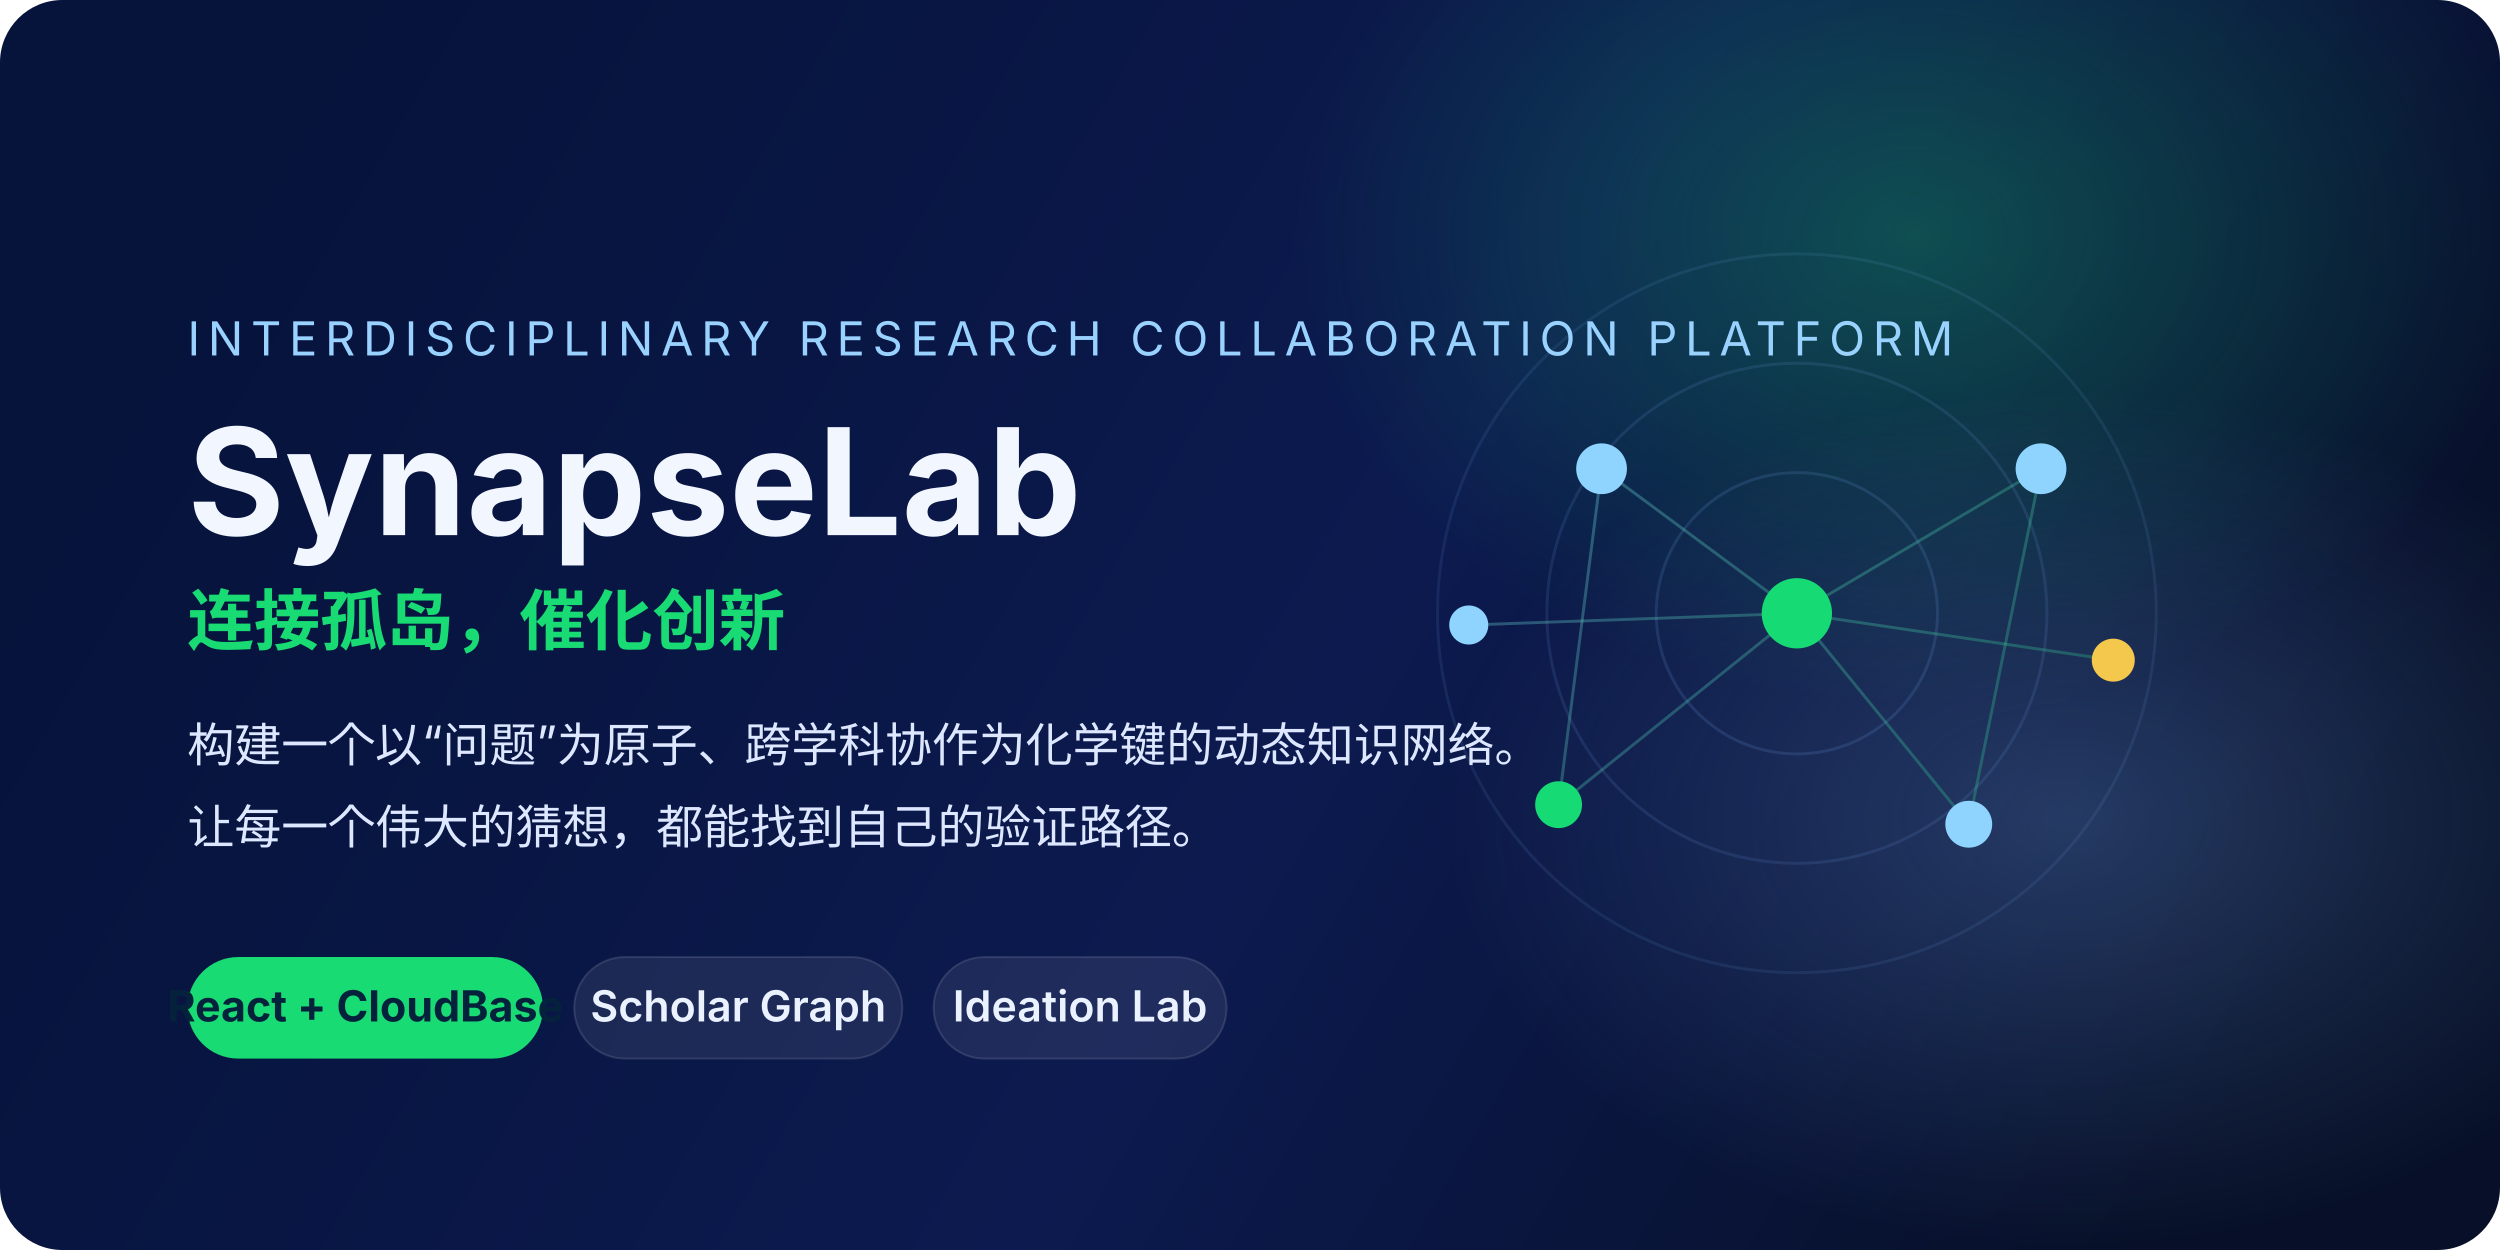
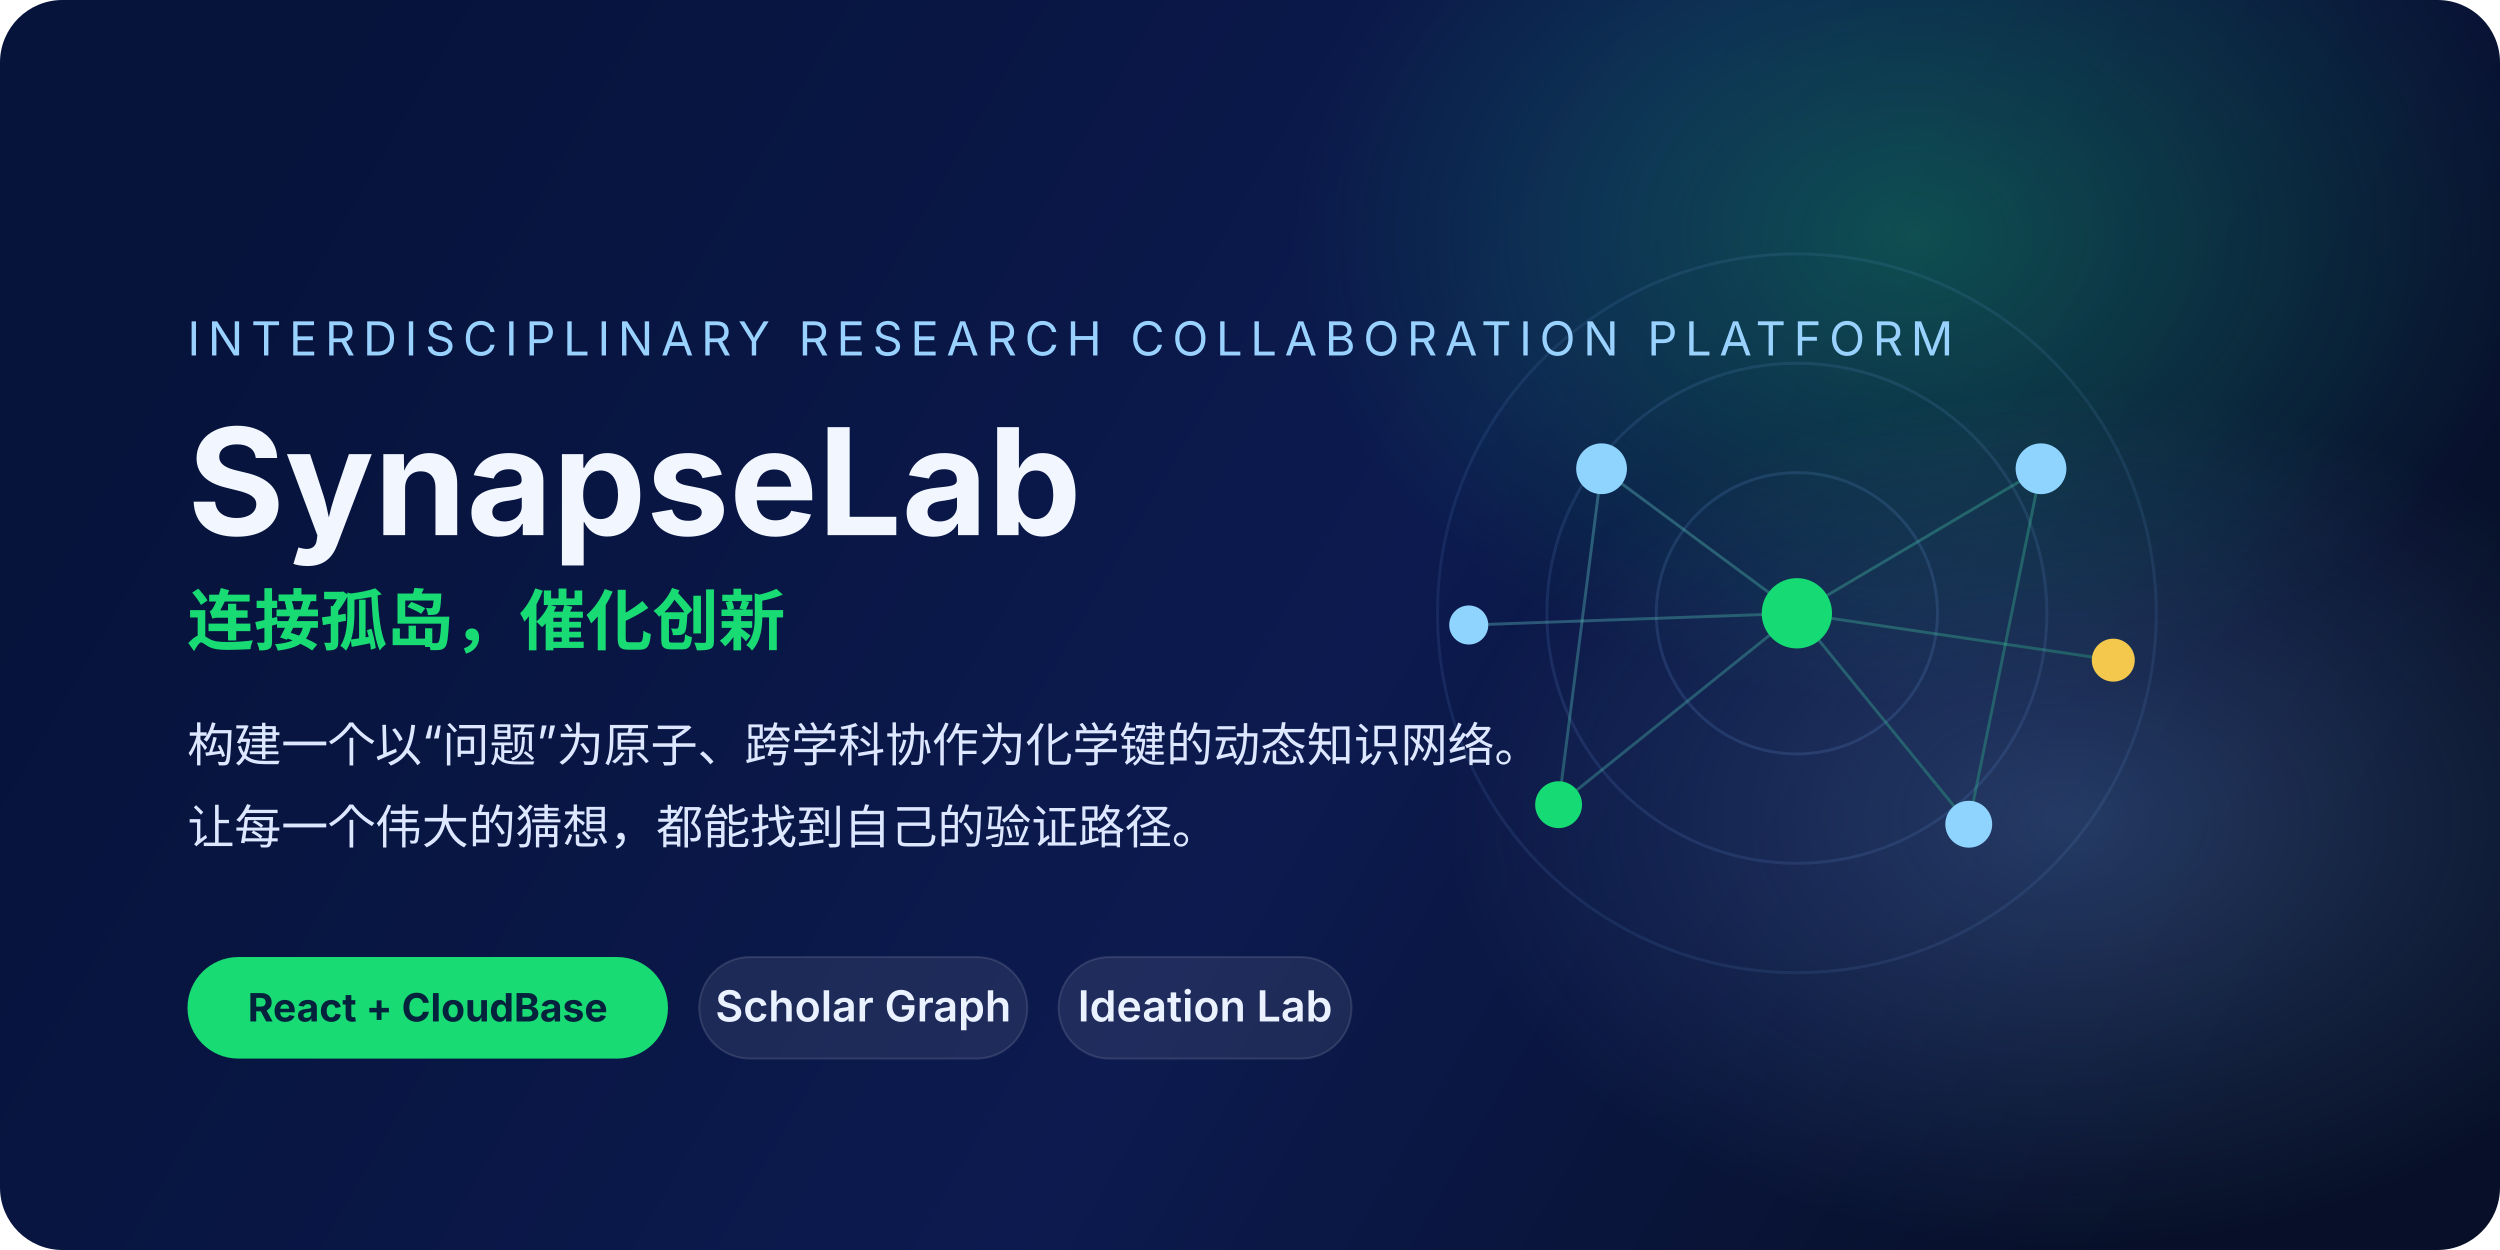
<svg xmlns="http://www.w3.org/2000/svg" width="1280" height="640" viewBox="0 0 1280 640" fill="none">
  <defs>
    <linearGradient id="bg" x1="160" y1="40" x2="1120" y2="600" gradientUnits="userSpaceOnUse">
      <stop stop-color="#06133B" />
      <stop offset="0.55" stop-color="#0C1A4F" />
      <stop offset="1" stop-color="#071028" />
    </linearGradient>
    <radialGradient id="glowA" cx="0" cy="0" r="1" gradientUnits="userSpaceOnUse" gradientTransform="translate(980 120) rotate(90) scale(240 320)">
      <stop stop-color="#18DB73" stop-opacity="0.28" />
      <stop offset="1" stop-color="#18DB73" stop-opacity="0" />
    </radialGradient>
    <radialGradient id="glowB" cx="0" cy="0" r="1" gradientUnits="userSpaceOnUse" gradientTransform="translate(1060 420) rotate(90) scale(220 320)">
      <stop stop-color="#7FB7FF" stop-opacity="0.24" />
      <stop offset="1" stop-color="#7FB7FF" stop-opacity="0" />
    </radialGradient>
    <linearGradient id="line" x1="760" y1="120" x2="1110" y2="470" gradientUnits="userSpaceOnUse">
      <stop stop-color="#94D7FF" stop-opacity="0.35" />
      <stop offset="1" stop-color="#13DA73" stop-opacity="0.26" />
    </linearGradient>
  </defs>
  <rect width="1280" height="640" rx="32" fill="url(#bg)" />
  <rect width="1280" height="640" rx="32" fill="url(#glowA)" />
  <rect width="1280" height="640" rx="32" fill="url(#glowB)" />
  <circle cx="920" cy="314" r="184" stroke="rgba(125, 180, 255, 0.10)" stroke-width="1.5" />
  <circle cx="920" cy="314" r="128" stroke="rgba(125, 180, 255, 0.12)" stroke-width="1.5" />
  <circle cx="920" cy="314" r="72" stroke="rgba(125, 180, 255, 0.14)" stroke-width="1.5" />
  <g stroke="url(#line)" stroke-width="1.5">
    <line x1="820" y1="240" x2="920" y2="314" />
    <line x1="920" y1="314" x2="1045" y2="240" />
    <line x1="920" y1="314" x2="1082" y2="338" />
    <line x1="920" y1="314" x2="1008" y2="422" />
    <line x1="920" y1="314" x2="798" y2="412" />
    <line x1="920" y1="314" x2="752" y2="320" />
    <line x1="820" y1="240" x2="798" y2="412" />
    <line x1="1045" y1="240" x2="1008" y2="422" />
  </g>
  <g>
    <circle cx="920" cy="314" r="18" fill="#16DA73" />
    <circle cx="820" cy="240" r="13" fill="#8FD4FF" />
    <circle cx="1045" cy="240" r="13" fill="#8FD4FF" />
    <circle cx="1082" cy="338" r="11" fill="#F4C84D" />
    <circle cx="1008" cy="422" r="12" fill="#8FD4FF" />
    <circle cx="798" cy="412" r="12" fill="#16DA73" />
    <circle cx="752" cy="320" r="10" fill="#8FD4FF" />
  </g>
  <text x="96" y="182" fill="#9AD2FF" font-family="SF Pro Display, PingFang SC, sans-serif" font-size="24" letter-spacing="4">INTERDISCIPLINARY RESEARCH COLLABORATION PLATFORM</text>
  <text x="96" y="274" fill="#F2F6FF" font-family="SF Pro Display, PingFang SC, sans-serif" font-size="76" font-weight="700">SynapseLab</text>
  <text x="96" y="330" fill="#18DB73" font-family="SF Pro Display, PingFang SC, sans-serif" font-size="34" font-weight="600">连接孤岛，催化创新</text>
  <text x="96" y="390" fill="#DDE7FF" font-family="PingFang SC, SF Pro Display, sans-serif" font-size="24">构建一个以“问题”为原子、跨学科协作为化学键的动态知识网络。</text>
  <text x="96" y="432" fill="#DDE7FF" font-family="PingFang SC, SF Pro Display, sans-serif" font-size="24">让每一个伟大的猜想，都能找到自己的验证路径。</text>
-   <rect x="96" y="490" width="182" height="52" rx="26" fill="#18DB73" />
-   <text x="187" y="523" text-anchor="middle" fill="#05223D" font-family="PingFang SC, SF Pro Display, sans-serif" font-size="22" font-weight="700">React + CloudBase</text>
-   <rect x="294" y="490" width="168" height="52" rx="26" fill="rgba(255,255,255,0.08)" stroke="rgba(255,255,255,0.12)" />
-   <text x="378" y="523" text-anchor="middle" fill="#EAF1FF" font-family="PingFang SC, SF Pro Display, sans-serif" font-size="22" font-weight="600">Scholar Graph</text>
-   <rect x="478" y="490" width="150" height="52" rx="26" fill="rgba(255,255,255,0.08)" stroke="rgba(255,255,255,0.12)" />
-   <text x="553" y="523" text-anchor="middle" fill="#EAF1FF" font-family="PingFang SC, SF Pro Display, sans-serif" font-size="22" font-weight="600">Ideation Lab</text>
+   <rect x="96" y="490" width="246" height="52" rx="26" fill="#18DB73" />
+   <text x="219" y="523" text-anchor="middle" fill="#05223D" font-family="PingFang SC, SF Pro Display, sans-serif" font-size="20" font-weight="700">React + CloudBase</text>
+   <rect x="358" y="490" width="168" height="52" rx="26" fill="rgba(255,255,255,0.08)" stroke="rgba(255,255,255,0.12)" />
+   <text x="442" y="523" text-anchor="middle" fill="#EAF1FF" font-family="PingFang SC, SF Pro Display, sans-serif" font-size="22" font-weight="600">Scholar Graph</text>
+   <rect x="542" y="490" width="150" height="52" rx="26" fill="rgba(255,255,255,0.08)" stroke="rgba(255,255,255,0.12)" />
+   <text x="617" y="523" text-anchor="middle" fill="#EAF1FF" font-family="PingFang SC, SF Pro Display, sans-serif" font-size="22" font-weight="600">Ideation Lab</text>
</svg>
